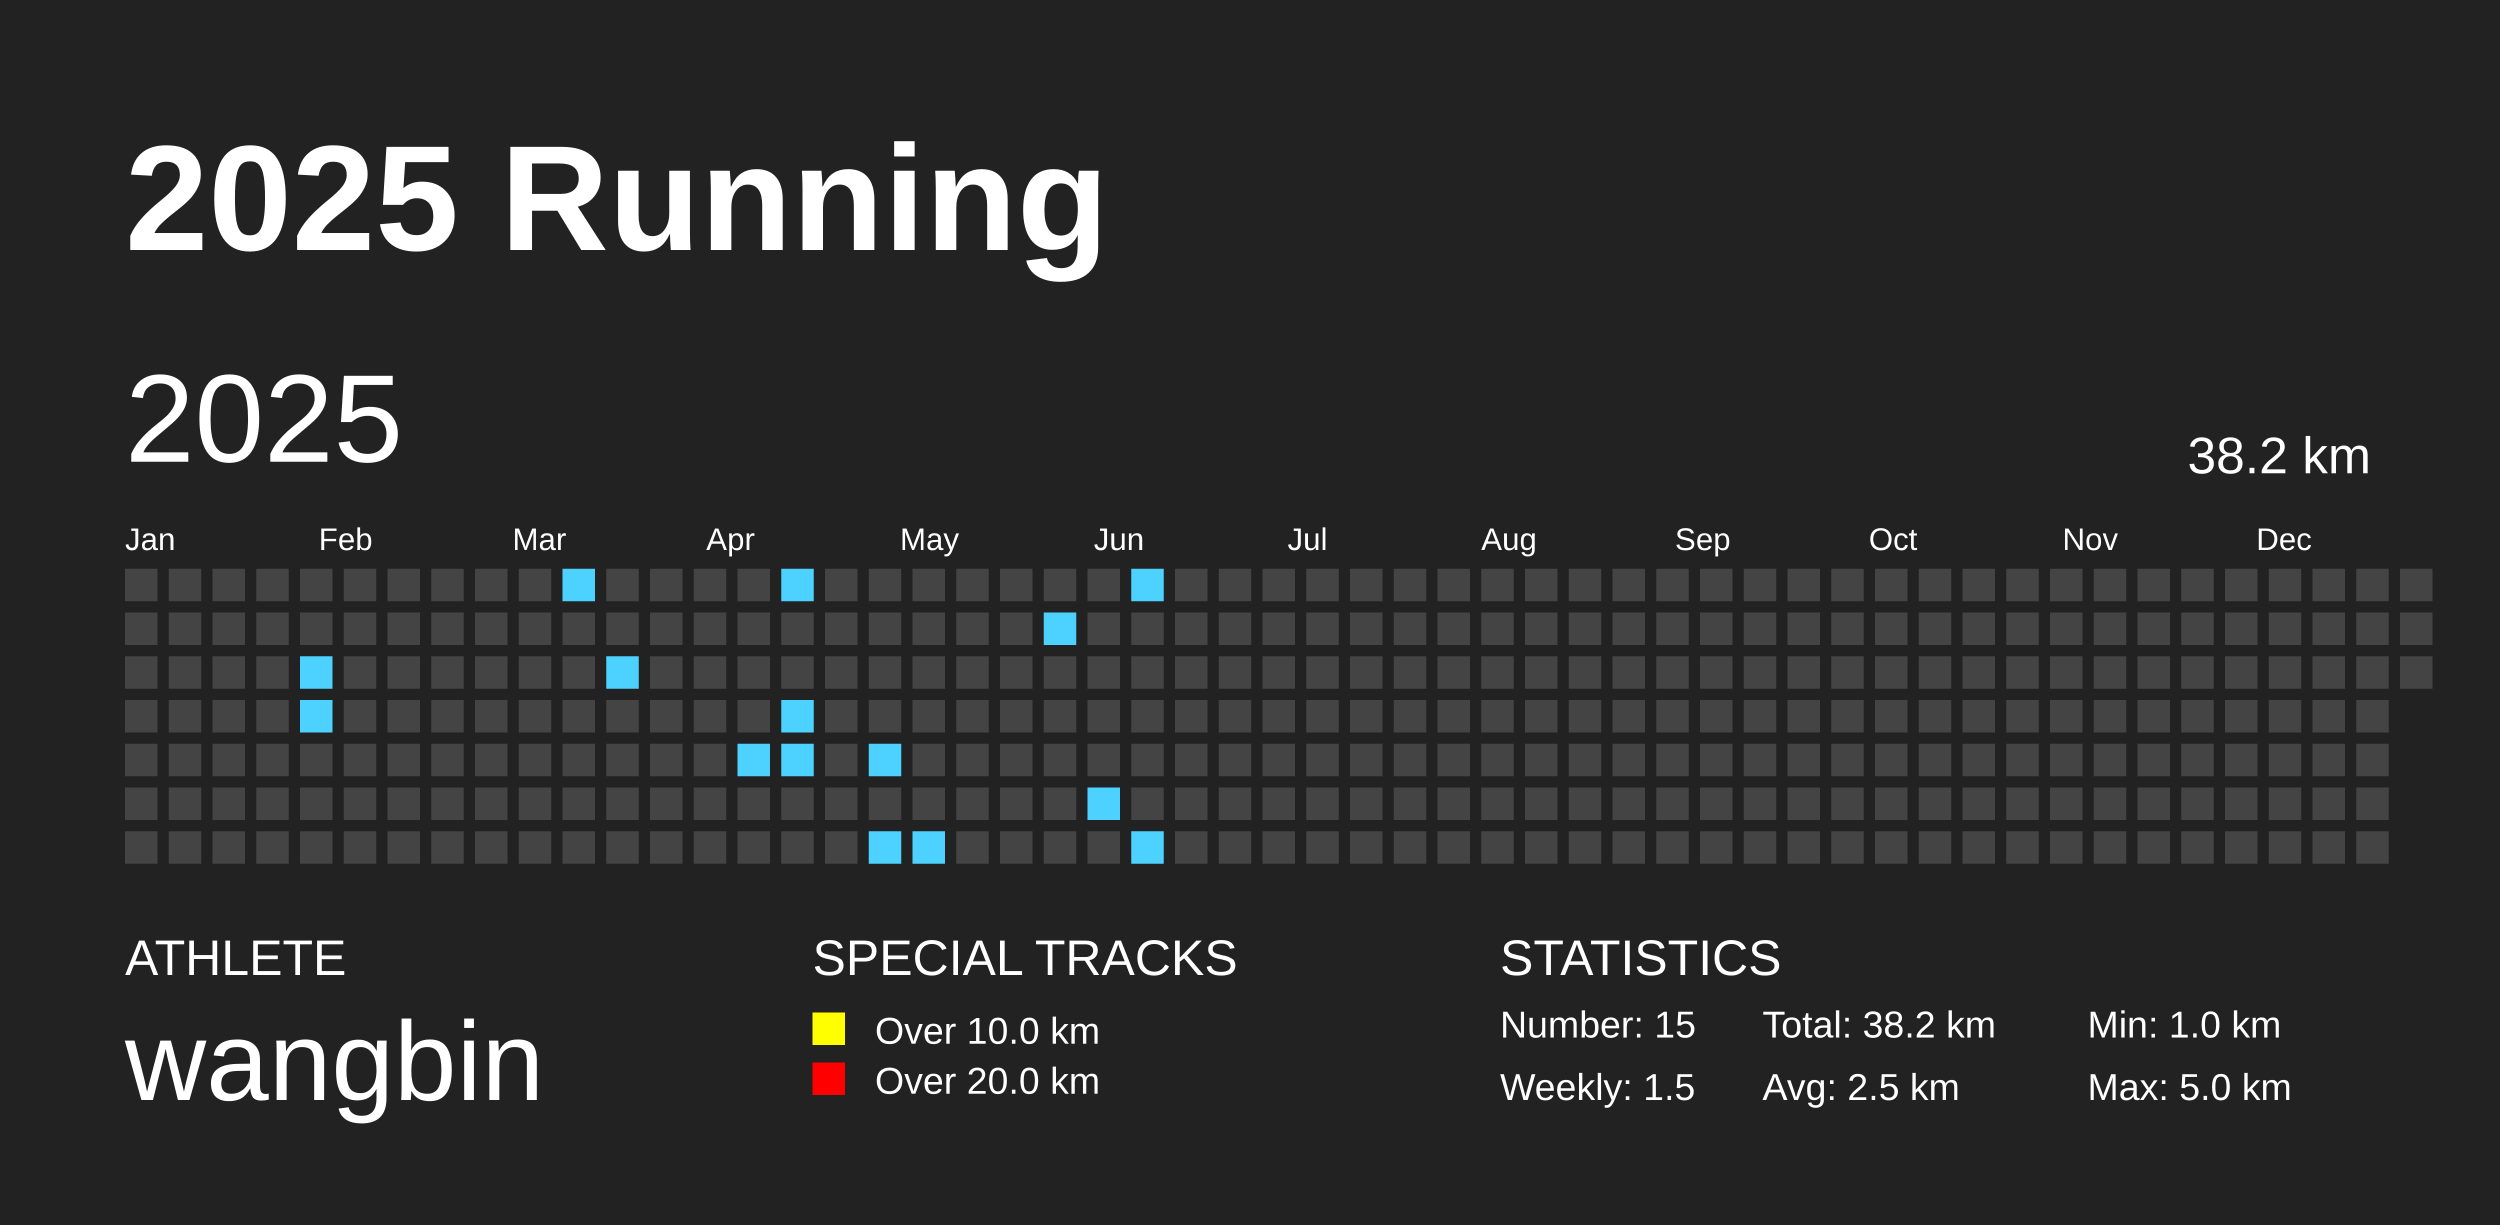
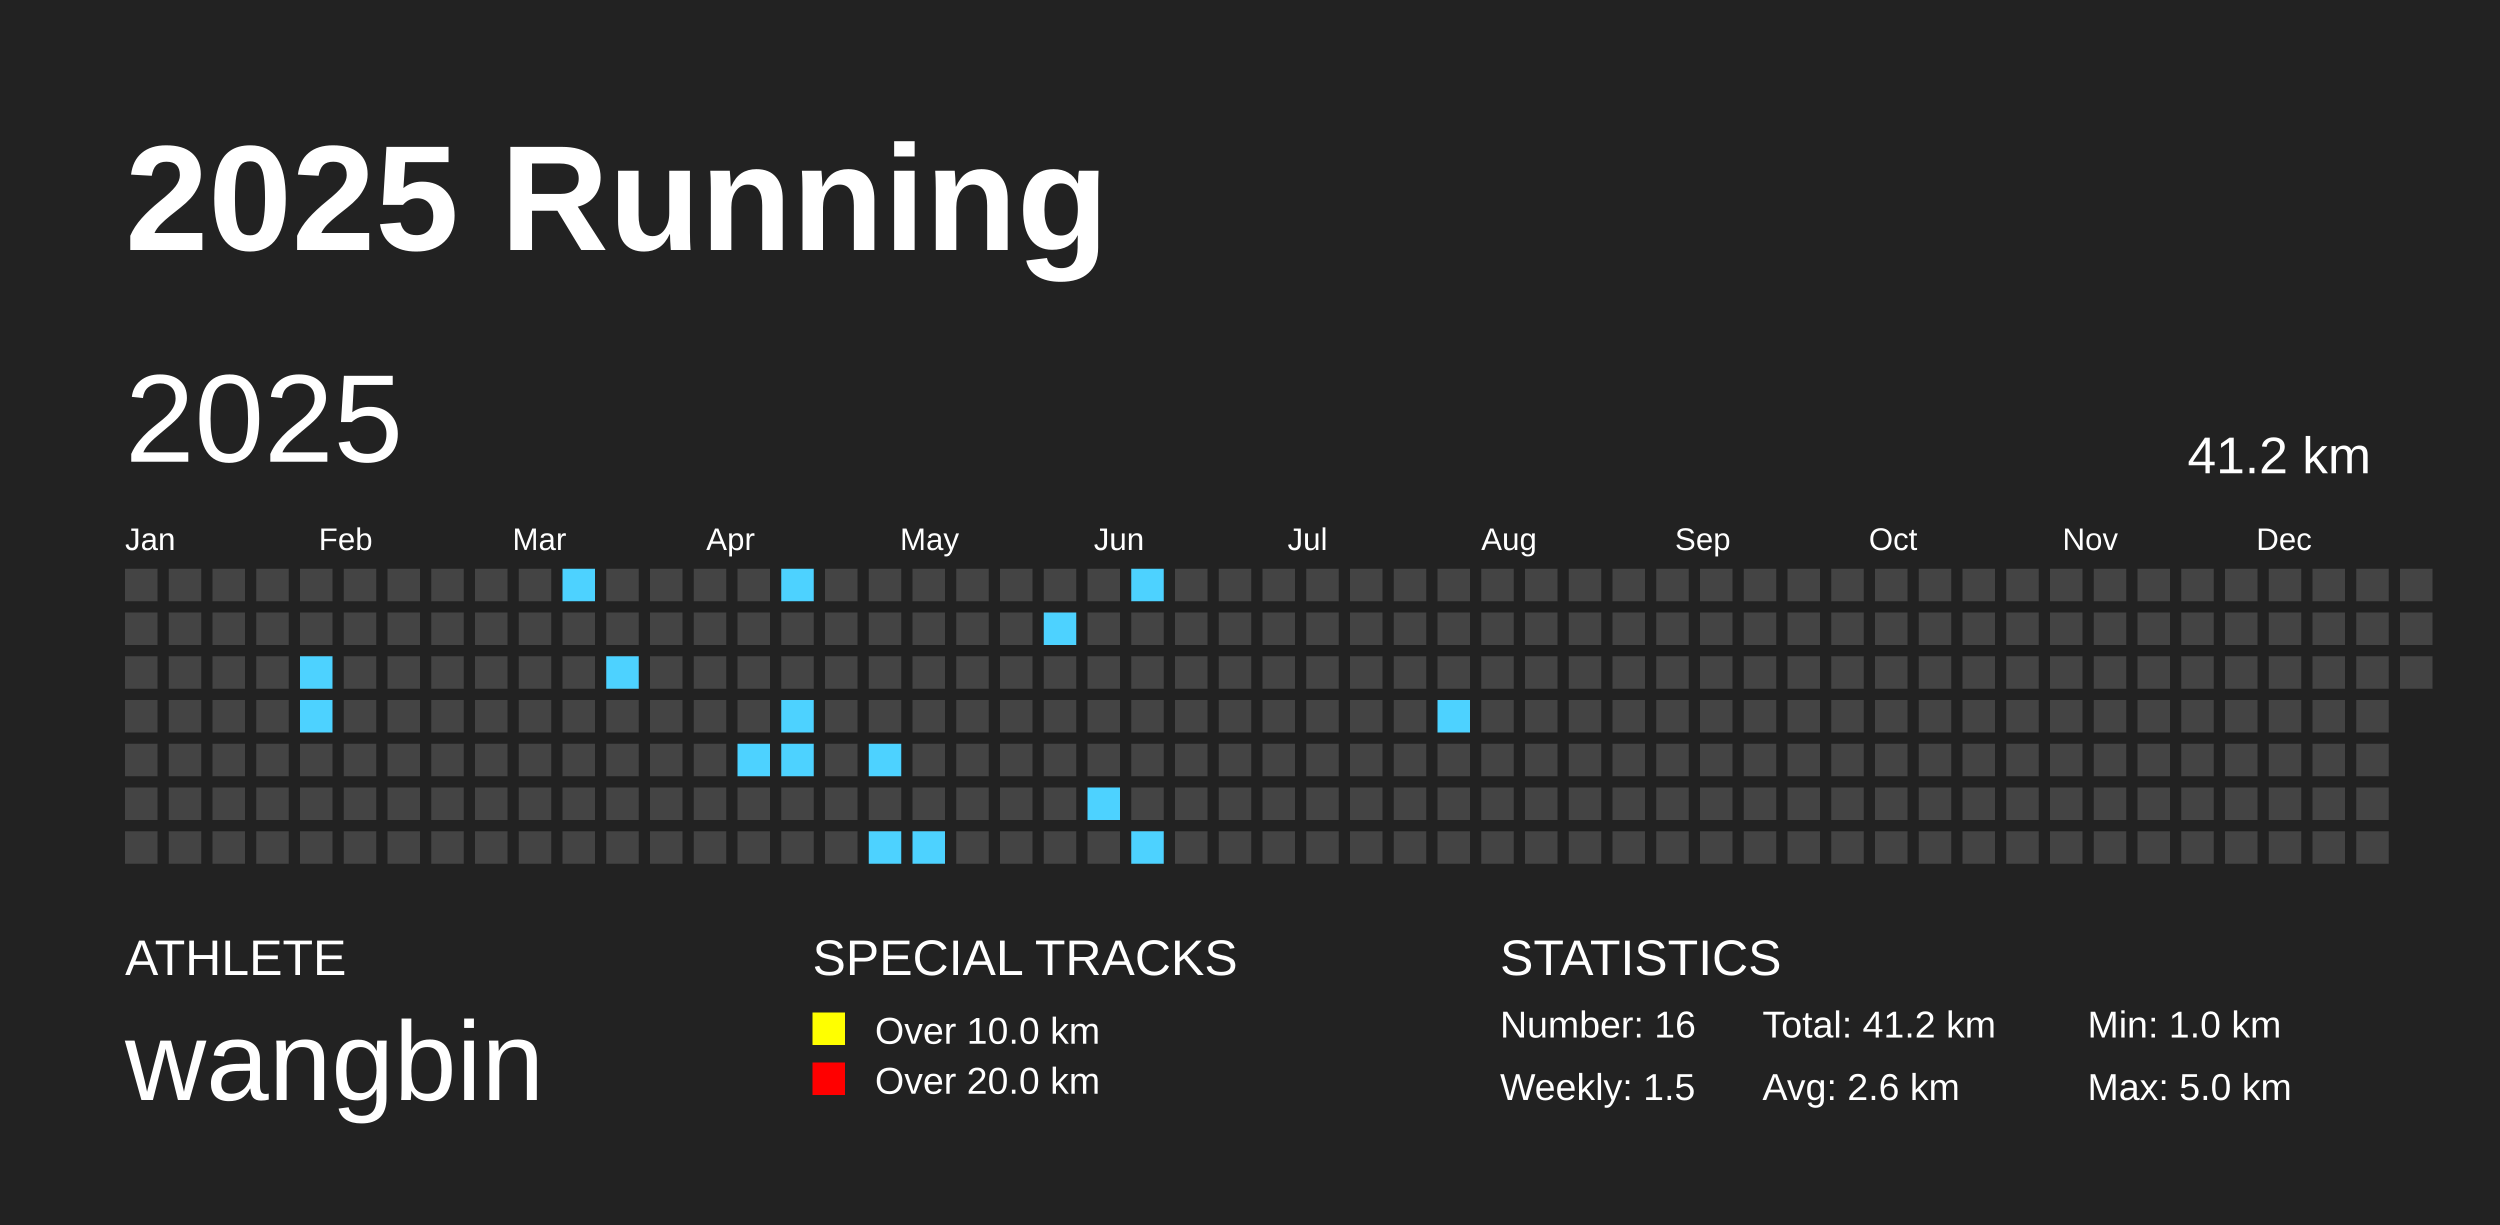
<svg xmlns="http://www.w3.org/2000/svg" baseProfile="full" height="98mm" version="1.1" viewBox="0,0,200,98" width="200mm">
  <defs />
  <rect fill="#222222" height="98" width="200" x="0" y="0" />
  <text fill="#FFFFFF" style="font-size:12px; font-family:Arial; font-weight:bold;" x="10" y="20">2025 Running</text>
  <text fill="#FFFFFF" style="font-size:4px; font-family:Arial" x="10" y="78">ATHLETE</text>
  <text fill="#FFFFFF" style="font-size:9px; font-family:Arial" x="10" y="88">wangbin</text>
  <text fill="#FFFFFF" style="font-size:4px; font-family:Arial" x="65" y="78">SPECIAL TRACKS</text>
  <rect fill="yellow" height="2.6" width="2.6" x="65" y="81" />
  <text fill="#FFFFFF" style="font-size:3px; font-family:Arial" x="70" y="83.5">Over 10.0 km</text>
  <rect fill="red" height="2.6" width="2.6" x="65" y="85" />
  <text fill="#FFFFFF" style="font-size:3px; font-family:Arial" x="70" y="87.5">Over 20.0 km</text>
  <text fill="#FFFFFF" style="font-size:4px; font-family:Arial" x="120" y="78">STATISTICS</text>
-   <text fill="#FFFFFF" style="font-size:3px; font-family:Arial" x="120" y="83">Number: 15</text>
+   <text fill="#FFFFFF" style="font-size:3px; font-family:Arial" x="120" y="83">Number: 16</text>
  <text fill="#FFFFFF" style="font-size:3px; font-family:Arial" x="120" y="88">Weekly: 1.5</text>
-   <text fill="#FFFFFF" style="font-size:3px; font-family:Arial" x="141" y="83">Total: 38.2 km</text>
-   <text fill="#FFFFFF" style="font-size:3px; font-family:Arial" x="141" y="88">Avg: 2.5 km</text>
+   <text fill="#FFFFFF" style="font-size:3px; font-family:Arial" x="141" y="83">Total: 41.2 km</text>
+   <text fill="#FFFFFF" style="font-size:3px; font-family:Arial" x="141" y="88">Avg: 2.6 km</text>
  <text fill="#FFFFFF" style="font-size:3px; font-family:Arial" x="167" y="83">Min: 1.0 km</text>
  <text fill="#FFFFFF" style="font-size:3px; font-family:Arial" x="167" y="88">Max: 5.0 km</text>
  <text dominant-baseline="hanging" fill="#FFFFFF" style="font-size:10.0px; font-family:Arial;" x="10" y="30">2025</text>
-   <text dominant-baseline="hanging" fill="#FFFFFF" style="font-size:4.125px; font-family:Arial;" x="175" y="35">38.2 km</text>
+   <text dominant-baseline="hanging" fill="#FFFFFF" style="font-size:4.125px; font-family:Arial;" x="175" y="35">41.2 km</text>
  <text fill="#FFFFFF" style="font-size:2.5px; font-family:Arial" x="10.0" y="44">Jan</text>
  <text fill="#FFFFFF" style="font-size:2.5px; font-family:Arial" x="25.5" y="44">Feb</text>
  <text fill="#FFFFFF" style="font-size:2.5px; font-family:Arial" x="41.0" y="44">Mar</text>
  <text fill="#FFFFFF" style="font-size:2.5px; font-family:Arial" x="56.5" y="44">Apr</text>
  <text fill="#FFFFFF" style="font-size:2.5px; font-family:Arial" x="72.0" y="44">May</text>
  <text fill="#FFFFFF" style="font-size:2.5px; font-family:Arial" x="87.5" y="44">Jun</text>
  <text fill="#FFFFFF" style="font-size:2.5px; font-family:Arial" x="103.0" y="44">Jul</text>
  <text fill="#FFFFFF" style="font-size:2.5px; font-family:Arial" x="118.5" y="44">Aug</text>
  <text fill="#FFFFFF" style="font-size:2.5px; font-family:Arial" x="134.0" y="44">Sep</text>
  <text fill="#FFFFFF" style="font-size:2.5px; font-family:Arial" x="149.5" y="44">Oct</text>
  <text fill="#FFFFFF" style="font-size:2.5px; font-family:Arial" x="165.0" y="44">Nov</text>
  <text fill="#FFFFFF" style="font-size:2.5px; font-family:Arial" x="180.5" y="44">Dec</text>
  <rect fill="#444444" height="2.6" width="2.6" x="10.0" y="45.5" />
  <rect fill="#444444" height="2.6" width="2.6" x="10.0" y="49.0" />
  <rect fill="#444444" height="2.6" width="2.6" x="10.0" y="52.5" />
  <rect fill="#444444" height="2.6" width="2.6" x="10.0" y="56.0" />
  <rect fill="#444444" height="2.6" width="2.6" x="10.0" y="59.5" />
  <rect fill="#444444" height="2.6" width="2.6" x="10.0" y="63.0" />
  <rect fill="#444444" height="2.6" width="2.6" x="10.0" y="66.5" />
  <rect fill="#444444" height="2.6" width="2.6" x="13.5" y="45.5" />
  <rect fill="#444444" height="2.6" width="2.6" x="13.5" y="49.0" />
  <rect fill="#444444" height="2.6" width="2.6" x="13.5" y="52.5" />
  <rect fill="#444444" height="2.6" width="2.6" x="13.5" y="56.0" />
  <rect fill="#444444" height="2.6" width="2.6" x="13.5" y="59.5" />
  <rect fill="#444444" height="2.6" width="2.6" x="13.5" y="63.0" />
  <rect fill="#444444" height="2.6" width="2.6" x="13.5" y="66.5" />
  <rect fill="#444444" height="2.6" width="2.6" x="17.0" y="45.5" />
  <rect fill="#444444" height="2.6" width="2.6" x="17.0" y="49.0" />
  <rect fill="#444444" height="2.6" width="2.6" x="17.0" y="52.5" />
  <rect fill="#444444" height="2.6" width="2.6" x="17.0" y="56.0" />
  <rect fill="#444444" height="2.6" width="2.6" x="17.0" y="59.5" />
  <rect fill="#444444" height="2.6" width="2.6" x="17.0" y="63.0" />
  <rect fill="#444444" height="2.6" width="2.6" x="17.0" y="66.5" />
  <rect fill="#444444" height="2.6" width="2.6" x="20.5" y="45.5" />
  <rect fill="#444444" height="2.6" width="2.6" x="20.5" y="49.0" />
  <rect fill="#444444" height="2.6" width="2.6" x="20.5" y="52.5" />
  <rect fill="#444444" height="2.6" width="2.6" x="20.5" y="56.0" />
  <rect fill="#444444" height="2.6" width="2.6" x="20.5" y="59.5" />
  <rect fill="#444444" height="2.6" width="2.6" x="20.5" y="63.0" />
  <rect fill="#444444" height="2.6" width="2.6" x="20.5" y="66.5" />
  <rect fill="#444444" height="2.6" width="2.6" x="24.0" y="45.5" />
  <rect fill="#444444" height="2.6" width="2.6" x="24.0" y="49.0" />
  <rect fill="#4DD2FF" height="2.6" width="2.6" x="24.0" y="52.5" />
  <rect fill="#4DD2FF" height="2.6" width="2.6" x="24.0" y="56.0" />
  <rect fill="#444444" height="2.6" width="2.6" x="24.0" y="59.5" />
  <rect fill="#444444" height="2.6" width="2.6" x="24.0" y="63.0" />
  <rect fill="#444444" height="2.6" width="2.6" x="24.0" y="66.5" />
  <rect fill="#444444" height="2.6" width="2.6" x="27.5" y="45.5" />
  <rect fill="#444444" height="2.6" width="2.6" x="27.5" y="49.0" />
  <rect fill="#444444" height="2.6" width="2.6" x="27.5" y="52.5" />
  <rect fill="#444444" height="2.6" width="2.6" x="27.5" y="56.0" />
  <rect fill="#444444" height="2.6" width="2.6" x="27.5" y="59.5" />
  <rect fill="#444444" height="2.6" width="2.6" x="27.5" y="63.0" />
  <rect fill="#444444" height="2.6" width="2.6" x="27.5" y="66.5" />
  <rect fill="#444444" height="2.6" width="2.6" x="31.0" y="45.5" />
  <rect fill="#444444" height="2.6" width="2.6" x="31.0" y="49.0" />
  <rect fill="#444444" height="2.6" width="2.6" x="31.0" y="52.5" />
  <rect fill="#444444" height="2.6" width="2.6" x="31.0" y="56.0" />
  <rect fill="#444444" height="2.6" width="2.6" x="31.0" y="59.5" />
  <rect fill="#444444" height="2.6" width="2.6" x="31.0" y="63.0" />
  <rect fill="#444444" height="2.6" width="2.6" x="31.0" y="66.5" />
  <rect fill="#444444" height="2.6" width="2.6" x="34.5" y="45.5" />
  <rect fill="#444444" height="2.6" width="2.6" x="34.5" y="49.0" />
  <rect fill="#444444" height="2.6" width="2.6" x="34.5" y="52.5" />
  <rect fill="#444444" height="2.6" width="2.6" x="34.5" y="56.0" />
  <rect fill="#444444" height="2.6" width="2.6" x="34.5" y="59.5" />
  <rect fill="#444444" height="2.6" width="2.6" x="34.5" y="63.0" />
  <rect fill="#444444" height="2.6" width="2.6" x="34.5" y="66.5" />
  <rect fill="#444444" height="2.6" width="2.6" x="38.0" y="45.5" />
  <rect fill="#444444" height="2.6" width="2.6" x="38.0" y="49.0" />
  <rect fill="#444444" height="2.6" width="2.6" x="38.0" y="52.5" />
  <rect fill="#444444" height="2.6" width="2.6" x="38.0" y="56.0" />
  <rect fill="#444444" height="2.6" width="2.6" x="38.0" y="59.5" />
  <rect fill="#444444" height="2.6" width="2.6" x="38.0" y="63.0" />
  <rect fill="#444444" height="2.6" width="2.6" x="38.0" y="66.5" />
  <rect fill="#444444" height="2.6" width="2.6" x="41.5" y="45.5" />
  <rect fill="#444444" height="2.6" width="2.6" x="41.5" y="49.0" />
  <rect fill="#444444" height="2.6" width="2.6" x="41.5" y="52.5" />
  <rect fill="#444444" height="2.6" width="2.6" x="41.5" y="56.0" />
  <rect fill="#444444" height="2.6" width="2.6" x="41.5" y="59.5" />
  <rect fill="#444444" height="2.6" width="2.6" x="41.5" y="63.0" />
  <rect fill="#444444" height="2.6" width="2.6" x="41.5" y="66.5" />
  <rect fill="#4DD2FF" height="2.6" width="2.6" x="45.0" y="45.5" />
  <rect fill="#444444" height="2.6" width="2.6" x="45.0" y="49.0" />
  <rect fill="#444444" height="2.6" width="2.6" x="45.0" y="52.5" />
  <rect fill="#444444" height="2.6" width="2.6" x="45.0" y="56.0" />
  <rect fill="#444444" height="2.6" width="2.6" x="45.0" y="59.5" />
  <rect fill="#444444" height="2.6" width="2.6" x="45.0" y="63.0" />
  <rect fill="#444444" height="2.6" width="2.6" x="45.0" y="66.5" />
  <rect fill="#444444" height="2.6" width="2.6" x="48.5" y="45.5" />
  <rect fill="#444444" height="2.6" width="2.6" x="48.5" y="49.0" />
  <rect fill="#4DD2FF" height="2.6" width="2.6" x="48.5" y="52.5" />
  <rect fill="#444444" height="2.6" width="2.6" x="48.5" y="56.0" />
  <rect fill="#444444" height="2.6" width="2.6" x="48.5" y="59.5" />
  <rect fill="#444444" height="2.6" width="2.6" x="48.5" y="63.0" />
  <rect fill="#444444" height="2.6" width="2.6" x="48.5" y="66.5" />
  <rect fill="#444444" height="2.6" width="2.6" x="52.0" y="45.5" />
  <rect fill="#444444" height="2.6" width="2.6" x="52.0" y="49.0" />
  <rect fill="#444444" height="2.6" width="2.6" x="52.0" y="52.5" />
  <rect fill="#444444" height="2.6" width="2.6" x="52.0" y="56.0" />
  <rect fill="#444444" height="2.6" width="2.6" x="52.0" y="59.5" />
  <rect fill="#444444" height="2.6" width="2.6" x="52.0" y="63.0" />
  <rect fill="#444444" height="2.6" width="2.6" x="52.0" y="66.5" />
  <rect fill="#444444" height="2.6" width="2.6" x="55.5" y="45.5" />
  <rect fill="#444444" height="2.6" width="2.6" x="55.5" y="49.0" />
  <rect fill="#444444" height="2.6" width="2.6" x="55.5" y="52.5" />
  <rect fill="#444444" height="2.6" width="2.6" x="55.5" y="56.0" />
  <rect fill="#444444" height="2.6" width="2.6" x="55.5" y="59.5" />
  <rect fill="#444444" height="2.6" width="2.6" x="55.5" y="63.0" />
  <rect fill="#444444" height="2.6" width="2.6" x="55.5" y="66.5" />
  <rect fill="#444444" height="2.6" width="2.6" x="59.0" y="45.5" />
  <rect fill="#444444" height="2.6" width="2.6" x="59.0" y="49.0" />
  <rect fill="#444444" height="2.6" width="2.6" x="59.0" y="52.5" />
  <rect fill="#444444" height="2.6" width="2.6" x="59.0" y="56.0" />
  <rect fill="#4DD2FF" height="2.6" width="2.6" x="59.0" y="59.5" />
  <rect fill="#444444" height="2.6" width="2.6" x="59.0" y="63.0" />
  <rect fill="#444444" height="2.6" width="2.6" x="59.0" y="66.5" />
  <rect fill="#4DD2FF" height="2.6" width="2.6" x="62.5" y="45.5" />
  <rect fill="#444444" height="2.6" width="2.6" x="62.5" y="49.0" />
  <rect fill="#444444" height="2.6" width="2.6" x="62.5" y="52.5" />
  <rect fill="#4DD2FF" height="2.6" width="2.6" x="62.5" y="56.0" />
  <rect fill="#4DD2FF" height="2.6" width="2.6" x="62.5" y="59.5" />
  <rect fill="#444444" height="2.6" width="2.6" x="62.5" y="63.0" />
  <rect fill="#444444" height="2.6" width="2.6" x="62.5" y="66.5" />
  <rect fill="#444444" height="2.6" width="2.6" x="66.0" y="45.5" />
  <rect fill="#444444" height="2.6" width="2.6" x="66.0" y="49.0" />
  <rect fill="#444444" height="2.6" width="2.6" x="66.0" y="52.5" />
  <rect fill="#444444" height="2.6" width="2.6" x="66.0" y="56.0" />
  <rect fill="#444444" height="2.6" width="2.6" x="66.0" y="59.5" />
  <rect fill="#444444" height="2.6" width="2.6" x="66.0" y="63.0" />
  <rect fill="#444444" height="2.6" width="2.6" x="66.0" y="66.5" />
  <rect fill="#444444" height="2.6" width="2.6" x="69.5" y="45.5" />
  <rect fill="#444444" height="2.6" width="2.6" x="69.5" y="49.0" />
  <rect fill="#444444" height="2.6" width="2.6" x="69.5" y="52.5" />
  <rect fill="#444444" height="2.6" width="2.6" x="69.5" y="56.0" />
  <rect fill="#4DD2FF" height="2.6" width="2.6" x="69.5" y="59.5" />
  <rect fill="#444444" height="2.6" width="2.6" x="69.5" y="63.0" />
  <rect fill="#4DD2FF" height="2.6" width="2.6" x="69.5" y="66.5" />
  <rect fill="#444444" height="2.6" width="2.6" x="73.0" y="45.5" />
  <rect fill="#444444" height="2.6" width="2.6" x="73.0" y="49.0" />
  <rect fill="#444444" height="2.6" width="2.6" x="73.0" y="52.5" />
  <rect fill="#444444" height="2.6" width="2.6" x="73.0" y="56.0" />
  <rect fill="#444444" height="2.6" width="2.6" x="73.0" y="59.5" />
  <rect fill="#444444" height="2.6" width="2.6" x="73.0" y="63.0" />
  <rect fill="#4DD2FF" height="2.6" width="2.6" x="73.0" y="66.5" />
  <rect fill="#444444" height="2.6" width="2.6" x="76.5" y="45.5" />
  <rect fill="#444444" height="2.6" width="2.6" x="76.5" y="49.0" />
  <rect fill="#444444" height="2.6" width="2.6" x="76.5" y="52.5" />
  <rect fill="#444444" height="2.6" width="2.6" x="76.5" y="56.0" />
  <rect fill="#444444" height="2.6" width="2.6" x="76.5" y="59.5" />
  <rect fill="#444444" height="2.6" width="2.6" x="76.5" y="63.0" />
  <rect fill="#444444" height="2.6" width="2.6" x="76.5" y="66.5" />
  <rect fill="#444444" height="2.6" width="2.6" x="80.0" y="45.5" />
  <rect fill="#444444" height="2.6" width="2.6" x="80.0" y="49.0" />
  <rect fill="#444444" height="2.6" width="2.6" x="80.0" y="52.5" />
  <rect fill="#444444" height="2.6" width="2.6" x="80.0" y="56.0" />
  <rect fill="#444444" height="2.6" width="2.6" x="80.0" y="59.5" />
  <rect fill="#444444" height="2.6" width="2.6" x="80.0" y="63.0" />
  <rect fill="#444444" height="2.6" width="2.6" x="80.0" y="66.5" />
  <rect fill="#444444" height="2.6" width="2.6" x="83.5" y="45.5" />
  <rect fill="#4DD2FF" height="2.6" width="2.6" x="83.5" y="49.0" />
  <rect fill="#444444" height="2.6" width="2.6" x="83.5" y="52.5" />
  <rect fill="#444444" height="2.6" width="2.6" x="83.5" y="56.0" />
  <rect fill="#444444" height="2.6" width="2.6" x="83.5" y="59.5" />
  <rect fill="#444444" height="2.6" width="2.6" x="83.5" y="63.0" />
  <rect fill="#444444" height="2.6" width="2.6" x="83.5" y="66.5" />
  <rect fill="#444444" height="2.6" width="2.6" x="87.0" y="45.5" />
  <rect fill="#444444" height="2.6" width="2.6" x="87.0" y="49.0" />
  <rect fill="#444444" height="2.6" width="2.6" x="87.0" y="52.5" />
  <rect fill="#444444" height="2.6" width="2.6" x="87.0" y="56.0" />
  <rect fill="#444444" height="2.6" width="2.6" x="87.0" y="59.5" />
  <rect fill="#4DD2FF" height="2.6" width="2.6" x="87.0" y="63.0" />
  <rect fill="#444444" height="2.6" width="2.6" x="87.0" y="66.5" />
  <rect fill="#4DD2FF" height="2.6" width="2.6" x="90.5" y="45.5" />
  <rect fill="#444444" height="2.6" width="2.6" x="90.5" y="49.0" />
  <rect fill="#444444" height="2.6" width="2.6" x="90.5" y="52.5" />
  <rect fill="#444444" height="2.6" width="2.6" x="90.5" y="56.0" />
  <rect fill="#444444" height="2.6" width="2.6" x="90.5" y="59.5" />
  <rect fill="#444444" height="2.6" width="2.6" x="90.5" y="63.0" />
  <rect fill="#4DD2FF" height="2.6" width="2.6" x="90.5" y="66.5" />
  <rect fill="#444444" height="2.6" width="2.6" x="94.0" y="45.5" />
  <rect fill="#444444" height="2.6" width="2.6" x="94.0" y="49.0" />
  <rect fill="#444444" height="2.6" width="2.6" x="94.0" y="52.5" />
  <rect fill="#444444" height="2.6" width="2.6" x="94.0" y="56.0" />
  <rect fill="#444444" height="2.6" width="2.6" x="94.0" y="59.5" />
  <rect fill="#444444" height="2.6" width="2.6" x="94.0" y="63.0" />
  <rect fill="#444444" height="2.6" width="2.6" x="94.0" y="66.5" />
  <rect fill="#444444" height="2.6" width="2.6" x="97.5" y="45.5" />
  <rect fill="#444444" height="2.6" width="2.6" x="97.5" y="49.0" />
  <rect fill="#444444" height="2.6" width="2.6" x="97.5" y="52.5" />
  <rect fill="#444444" height="2.6" width="2.6" x="97.5" y="56.0" />
  <rect fill="#444444" height="2.6" width="2.6" x="97.5" y="59.5" />
  <rect fill="#444444" height="2.6" width="2.6" x="97.5" y="63.0" />
  <rect fill="#444444" height="2.6" width="2.6" x="97.5" y="66.5" />
  <rect fill="#444444" height="2.6" width="2.6" x="101.0" y="45.5" />
  <rect fill="#444444" height="2.6" width="2.6" x="101.0" y="49.0" />
  <rect fill="#444444" height="2.6" width="2.6" x="101.0" y="52.5" />
  <rect fill="#444444" height="2.6" width="2.6" x="101.0" y="56.0" />
  <rect fill="#444444" height="2.6" width="2.6" x="101.0" y="59.5" />
  <rect fill="#444444" height="2.6" width="2.6" x="101.0" y="63.0" />
  <rect fill="#444444" height="2.6" width="2.6" x="101.0" y="66.5" />
  <rect fill="#444444" height="2.6" width="2.6" x="104.5" y="45.5" />
  <rect fill="#444444" height="2.6" width="2.6" x="104.5" y="49.0" />
  <rect fill="#444444" height="2.6" width="2.6" x="104.5" y="52.5" />
  <rect fill="#444444" height="2.6" width="2.6" x="104.5" y="56.0" />
  <rect fill="#444444" height="2.6" width="2.6" x="104.5" y="59.5" />
  <rect fill="#444444" height="2.6" width="2.6" x="104.5" y="63.0" />
  <rect fill="#444444" height="2.6" width="2.6" x="104.5" y="66.5" />
  <rect fill="#444444" height="2.6" width="2.6" x="108.0" y="45.5" />
  <rect fill="#444444" height="2.6" width="2.6" x="108.0" y="49.0" />
  <rect fill="#444444" height="2.6" width="2.6" x="108.0" y="52.5" />
  <rect fill="#444444" height="2.6" width="2.6" x="108.0" y="56.0" />
  <rect fill="#444444" height="2.6" width="2.6" x="108.0" y="59.5" />
  <rect fill="#444444" height="2.6" width="2.6" x="108.0" y="63.0" />
  <rect fill="#444444" height="2.6" width="2.6" x="108.0" y="66.5" />
  <rect fill="#444444" height="2.6" width="2.6" x="111.5" y="45.5" />
  <rect fill="#444444" height="2.6" width="2.6" x="111.5" y="49.0" />
  <rect fill="#444444" height="2.6" width="2.6" x="111.5" y="52.5" />
  <rect fill="#444444" height="2.6" width="2.6" x="111.5" y="56.0" />
  <rect fill="#444444" height="2.6" width="2.6" x="111.5" y="59.5" />
  <rect fill="#444444" height="2.6" width="2.6" x="111.5" y="63.0" />
  <rect fill="#444444" height="2.6" width="2.6" x="111.5" y="66.5" />
  <rect fill="#444444" height="2.6" width="2.6" x="115.0" y="45.5" />
  <rect fill="#444444" height="2.6" width="2.6" x="115.0" y="49.0" />
  <rect fill="#444444" height="2.6" width="2.6" x="115.0" y="52.5" />
-   <rect fill="#444444" height="2.6" width="2.6" x="115.0" y="56.0" />
+   <rect fill="#4DD2FF" height="2.6" width="2.6" x="115.0" y="56.0" />
  <rect fill="#444444" height="2.6" width="2.6" x="115.0" y="59.5" />
  <rect fill="#444444" height="2.6" width="2.6" x="115.0" y="63.0" />
  <rect fill="#444444" height="2.6" width="2.6" x="115.0" y="66.5" />
  <rect fill="#444444" height="2.6" width="2.6" x="118.5" y="45.5" />
  <rect fill="#444444" height="2.6" width="2.6" x="118.5" y="49.0" />
  <rect fill="#444444" height="2.6" width="2.6" x="118.5" y="52.5" />
  <rect fill="#444444" height="2.6" width="2.6" x="118.5" y="56.0" />
  <rect fill="#444444" height="2.6" width="2.6" x="118.5" y="59.5" />
  <rect fill="#444444" height="2.6" width="2.6" x="118.5" y="63.0" />
  <rect fill="#444444" height="2.6" width="2.6" x="118.5" y="66.5" />
  <rect fill="#444444" height="2.6" width="2.6" x="122.0" y="45.5" />
  <rect fill="#444444" height="2.6" width="2.6" x="122.0" y="49.0" />
  <rect fill="#444444" height="2.6" width="2.6" x="122.0" y="52.5" />
  <rect fill="#444444" height="2.6" width="2.6" x="122.0" y="56.0" />
  <rect fill="#444444" height="2.6" width="2.6" x="122.0" y="59.5" />
  <rect fill="#444444" height="2.6" width="2.6" x="122.0" y="63.0" />
  <rect fill="#444444" height="2.6" width="2.6" x="122.0" y="66.5" />
  <rect fill="#444444" height="2.6" width="2.6" x="125.5" y="45.5" />
  <rect fill="#444444" height="2.6" width="2.6" x="125.5" y="49.0" />
  <rect fill="#444444" height="2.6" width="2.6" x="125.5" y="52.5" />
  <rect fill="#444444" height="2.6" width="2.6" x="125.5" y="56.0" />
  <rect fill="#444444" height="2.6" width="2.6" x="125.5" y="59.5" />
  <rect fill="#444444" height="2.6" width="2.6" x="125.5" y="63.0" />
  <rect fill="#444444" height="2.6" width="2.6" x="125.5" y="66.5" />
  <rect fill="#444444" height="2.6" width="2.6" x="129.0" y="45.5" />
  <rect fill="#444444" height="2.6" width="2.6" x="129.0" y="49.0" />
  <rect fill="#444444" height="2.6" width="2.6" x="129.0" y="52.5" />
  <rect fill="#444444" height="2.6" width="2.6" x="129.0" y="56.0" />
  <rect fill="#444444" height="2.6" width="2.6" x="129.0" y="59.5" />
  <rect fill="#444444" height="2.6" width="2.6" x="129.0" y="63.0" />
  <rect fill="#444444" height="2.6" width="2.6" x="129.0" y="66.5" />
  <rect fill="#444444" height="2.6" width="2.6" x="132.5" y="45.5" />
  <rect fill="#444444" height="2.6" width="2.6" x="132.5" y="49.0" />
  <rect fill="#444444" height="2.6" width="2.6" x="132.5" y="52.5" />
  <rect fill="#444444" height="2.6" width="2.6" x="132.5" y="56.0" />
  <rect fill="#444444" height="2.6" width="2.6" x="132.5" y="59.5" />
  <rect fill="#444444" height="2.6" width="2.6" x="132.5" y="63.0" />
  <rect fill="#444444" height="2.6" width="2.6" x="132.5" y="66.5" />
  <rect fill="#444444" height="2.6" width="2.6" x="136.0" y="45.5" />
  <rect fill="#444444" height="2.6" width="2.6" x="136.0" y="49.0" />
  <rect fill="#444444" height="2.6" width="2.6" x="136.0" y="52.5" />
  <rect fill="#444444" height="2.6" width="2.6" x="136.0" y="56.0" />
  <rect fill="#444444" height="2.6" width="2.6" x="136.0" y="59.5" />
  <rect fill="#444444" height="2.6" width="2.6" x="136.0" y="63.0" />
  <rect fill="#444444" height="2.6" width="2.6" x="136.0" y="66.5" />
  <rect fill="#444444" height="2.6" width="2.6" x="139.5" y="45.5" />
  <rect fill="#444444" height="2.6" width="2.6" x="139.5" y="49.0" />
  <rect fill="#444444" height="2.6" width="2.6" x="139.5" y="52.5" />
  <rect fill="#444444" height="2.6" width="2.6" x="139.5" y="56.0" />
  <rect fill="#444444" height="2.6" width="2.6" x="139.5" y="59.5" />
  <rect fill="#444444" height="2.6" width="2.6" x="139.5" y="63.0" />
  <rect fill="#444444" height="2.6" width="2.6" x="139.5" y="66.5" />
  <rect fill="#444444" height="2.6" width="2.6" x="143.0" y="45.5" />
  <rect fill="#444444" height="2.6" width="2.6" x="143.0" y="49.0" />
  <rect fill="#444444" height="2.6" width="2.6" x="143.0" y="52.5" />
  <rect fill="#444444" height="2.6" width="2.6" x="143.0" y="56.0" />
  <rect fill="#444444" height="2.6" width="2.6" x="143.0" y="59.5" />
  <rect fill="#444444" height="2.6" width="2.6" x="143.0" y="63.0" />
  <rect fill="#444444" height="2.6" width="2.6" x="143.0" y="66.5" />
  <rect fill="#444444" height="2.6" width="2.6" x="146.5" y="45.5" />
  <rect fill="#444444" height="2.6" width="2.6" x="146.5" y="49.0" />
  <rect fill="#444444" height="2.6" width="2.6" x="146.5" y="52.5" />
  <rect fill="#444444" height="2.6" width="2.6" x="146.5" y="56.0" />
  <rect fill="#444444" height="2.6" width="2.6" x="146.5" y="59.5" />
  <rect fill="#444444" height="2.6" width="2.6" x="146.5" y="63.0" />
  <rect fill="#444444" height="2.6" width="2.6" x="146.5" y="66.5" />
  <rect fill="#444444" height="2.6" width="2.6" x="150.0" y="45.5" />
  <rect fill="#444444" height="2.6" width="2.6" x="150.0" y="49.0" />
  <rect fill="#444444" height="2.6" width="2.6" x="150.0" y="52.5" />
  <rect fill="#444444" height="2.6" width="2.6" x="150.0" y="56.0" />
  <rect fill="#444444" height="2.6" width="2.6" x="150.0" y="59.5" />
  <rect fill="#444444" height="2.6" width="2.6" x="150.0" y="63.0" />
  <rect fill="#444444" height="2.6" width="2.6" x="150.0" y="66.5" />
  <rect fill="#444444" height="2.6" width="2.6" x="153.5" y="45.5" />
  <rect fill="#444444" height="2.6" width="2.6" x="153.5" y="49.0" />
  <rect fill="#444444" height="2.6" width="2.6" x="153.5" y="52.5" />
  <rect fill="#444444" height="2.6" width="2.6" x="153.5" y="56.0" />
  <rect fill="#444444" height="2.6" width="2.6" x="153.5" y="59.5" />
  <rect fill="#444444" height="2.6" width="2.6" x="153.5" y="63.0" />
  <rect fill="#444444" height="2.6" width="2.6" x="153.5" y="66.5" />
  <rect fill="#444444" height="2.6" width="2.6" x="157.0" y="45.5" />
  <rect fill="#444444" height="2.6" width="2.6" x="157.0" y="49.0" />
  <rect fill="#444444" height="2.6" width="2.6" x="157.0" y="52.5" />
  <rect fill="#444444" height="2.6" width="2.6" x="157.0" y="56.0" />
  <rect fill="#444444" height="2.6" width="2.6" x="157.0" y="59.5" />
  <rect fill="#444444" height="2.6" width="2.6" x="157.0" y="63.0" />
  <rect fill="#444444" height="2.6" width="2.6" x="157.0" y="66.5" />
  <rect fill="#444444" height="2.6" width="2.6" x="160.5" y="45.5" />
  <rect fill="#444444" height="2.6" width="2.6" x="160.5" y="49.0" />
  <rect fill="#444444" height="2.6" width="2.6" x="160.5" y="52.5" />
  <rect fill="#444444" height="2.6" width="2.6" x="160.5" y="56.0" />
  <rect fill="#444444" height="2.6" width="2.6" x="160.5" y="59.5" />
  <rect fill="#444444" height="2.6" width="2.6" x="160.5" y="63.0" />
  <rect fill="#444444" height="2.6" width="2.6" x="160.5" y="66.5" />
  <rect fill="#444444" height="2.6" width="2.6" x="164.0" y="45.5" />
  <rect fill="#444444" height="2.6" width="2.6" x="164.0" y="49.0" />
  <rect fill="#444444" height="2.6" width="2.6" x="164.0" y="52.5" />
  <rect fill="#444444" height="2.6" width="2.6" x="164.0" y="56.0" />
  <rect fill="#444444" height="2.6" width="2.6" x="164.0" y="59.5" />
  <rect fill="#444444" height="2.6" width="2.6" x="164.0" y="63.0" />
  <rect fill="#444444" height="2.6" width="2.6" x="164.0" y="66.5" />
  <rect fill="#444444" height="2.6" width="2.6" x="167.5" y="45.5" />
  <rect fill="#444444" height="2.6" width="2.6" x="167.5" y="49.0" />
  <rect fill="#444444" height="2.6" width="2.6" x="167.5" y="52.5" />
  <rect fill="#444444" height="2.6" width="2.6" x="167.5" y="56.0" />
  <rect fill="#444444" height="2.6" width="2.6" x="167.5" y="59.5" />
  <rect fill="#444444" height="2.6" width="2.6" x="167.5" y="63.0" />
  <rect fill="#444444" height="2.6" width="2.6" x="167.5" y="66.5" />
  <rect fill="#444444" height="2.6" width="2.6" x="171.0" y="45.5" />
  <rect fill="#444444" height="2.6" width="2.6" x="171.0" y="49.0" />
  <rect fill="#444444" height="2.6" width="2.6" x="171.0" y="52.5" />
  <rect fill="#444444" height="2.6" width="2.6" x="171.0" y="56.0" />
  <rect fill="#444444" height="2.6" width="2.6" x="171.0" y="59.5" />
  <rect fill="#444444" height="2.6" width="2.6" x="171.0" y="63.0" />
  <rect fill="#444444" height="2.6" width="2.6" x="171.0" y="66.5" />
  <rect fill="#444444" height="2.6" width="2.6" x="174.5" y="45.5" />
  <rect fill="#444444" height="2.6" width="2.6" x="174.5" y="49.0" />
  <rect fill="#444444" height="2.6" width="2.6" x="174.5" y="52.5" />
  <rect fill="#444444" height="2.6" width="2.6" x="174.5" y="56.0" />
  <rect fill="#444444" height="2.6" width="2.6" x="174.5" y="59.5" />
  <rect fill="#444444" height="2.6" width="2.6" x="174.5" y="63.0" />
  <rect fill="#444444" height="2.6" width="2.6" x="174.5" y="66.5" />
  <rect fill="#444444" height="2.6" width="2.6" x="178.0" y="45.5" />
  <rect fill="#444444" height="2.6" width="2.6" x="178.0" y="49.0" />
  <rect fill="#444444" height="2.6" width="2.6" x="178.0" y="52.5" />
  <rect fill="#444444" height="2.6" width="2.6" x="178.0" y="56.0" />
  <rect fill="#444444" height="2.6" width="2.6" x="178.0" y="59.5" />
  <rect fill="#444444" height="2.6" width="2.6" x="178.0" y="63.0" />
  <rect fill="#444444" height="2.6" width="2.6" x="178.0" y="66.5" />
  <rect fill="#444444" height="2.6" width="2.6" x="181.5" y="45.5" />
  <rect fill="#444444" height="2.6" width="2.6" x="181.5" y="49.0" />
  <rect fill="#444444" height="2.6" width="2.6" x="181.5" y="52.5" />
  <rect fill="#444444" height="2.6" width="2.6" x="181.5" y="56.0" />
  <rect fill="#444444" height="2.6" width="2.6" x="181.5" y="59.5" />
  <rect fill="#444444" height="2.6" width="2.6" x="181.5" y="63.0" />
  <rect fill="#444444" height="2.6" width="2.6" x="181.5" y="66.5" />
  <rect fill="#444444" height="2.6" width="2.6" x="185.0" y="45.5" />
  <rect fill="#444444" height="2.6" width="2.6" x="185.0" y="49.0" />
  <rect fill="#444444" height="2.6" width="2.6" x="185.0" y="52.5" />
  <rect fill="#444444" height="2.6" width="2.6" x="185.0" y="56.0" />
  <rect fill="#444444" height="2.6" width="2.6" x="185.0" y="59.5" />
  <rect fill="#444444" height="2.6" width="2.6" x="185.0" y="63.0" />
  <rect fill="#444444" height="2.6" width="2.6" x="185.0" y="66.5" />
  <rect fill="#444444" height="2.6" width="2.6" x="188.5" y="45.5" />
  <rect fill="#444444" height="2.6" width="2.6" x="188.5" y="49.0" />
  <rect fill="#444444" height="2.6" width="2.6" x="188.5" y="52.5" />
  <rect fill="#444444" height="2.6" width="2.6" x="188.5" y="56.0" />
  <rect fill="#444444" height="2.6" width="2.6" x="188.5" y="59.5" />
  <rect fill="#444444" height="2.6" width="2.6" x="188.5" y="63.0" />
  <rect fill="#444444" height="2.6" width="2.6" x="188.5" y="66.5" />
  <rect fill="#444444" height="2.6" width="2.6" x="192.0" y="45.5" />
  <rect fill="#444444" height="2.6" width="2.6" x="192.0" y="49.0" />
  <rect fill="#444444" height="2.6" width="2.6" x="192.0" y="52.5" />
</svg>
